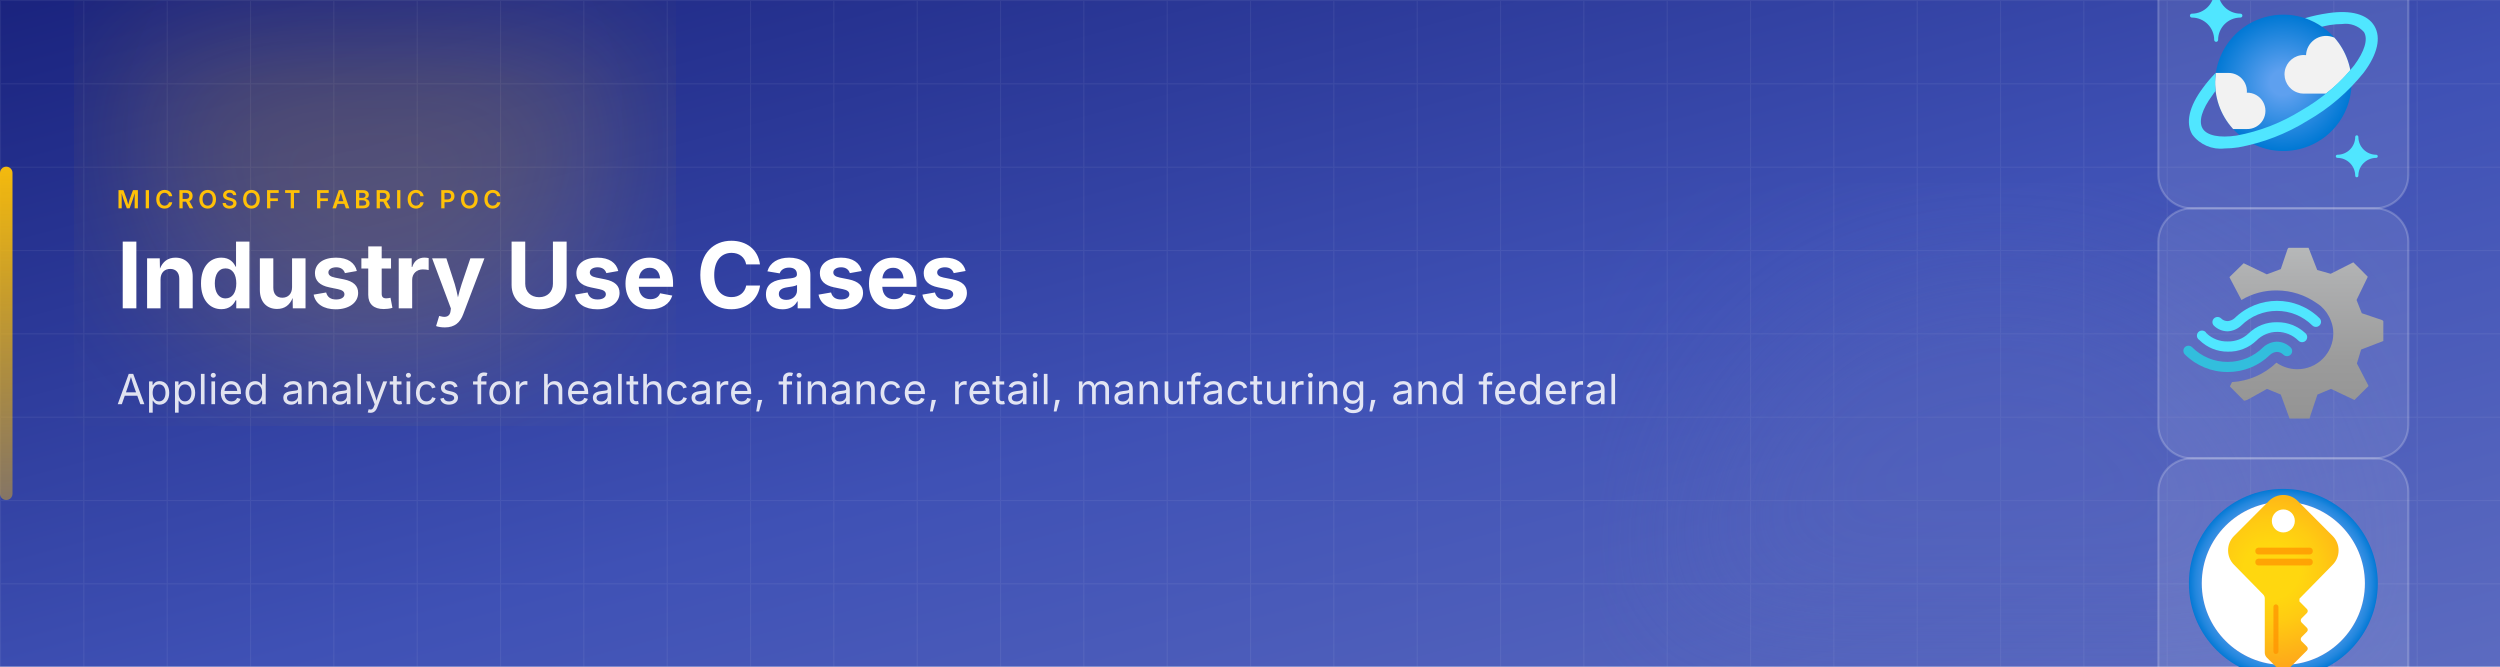
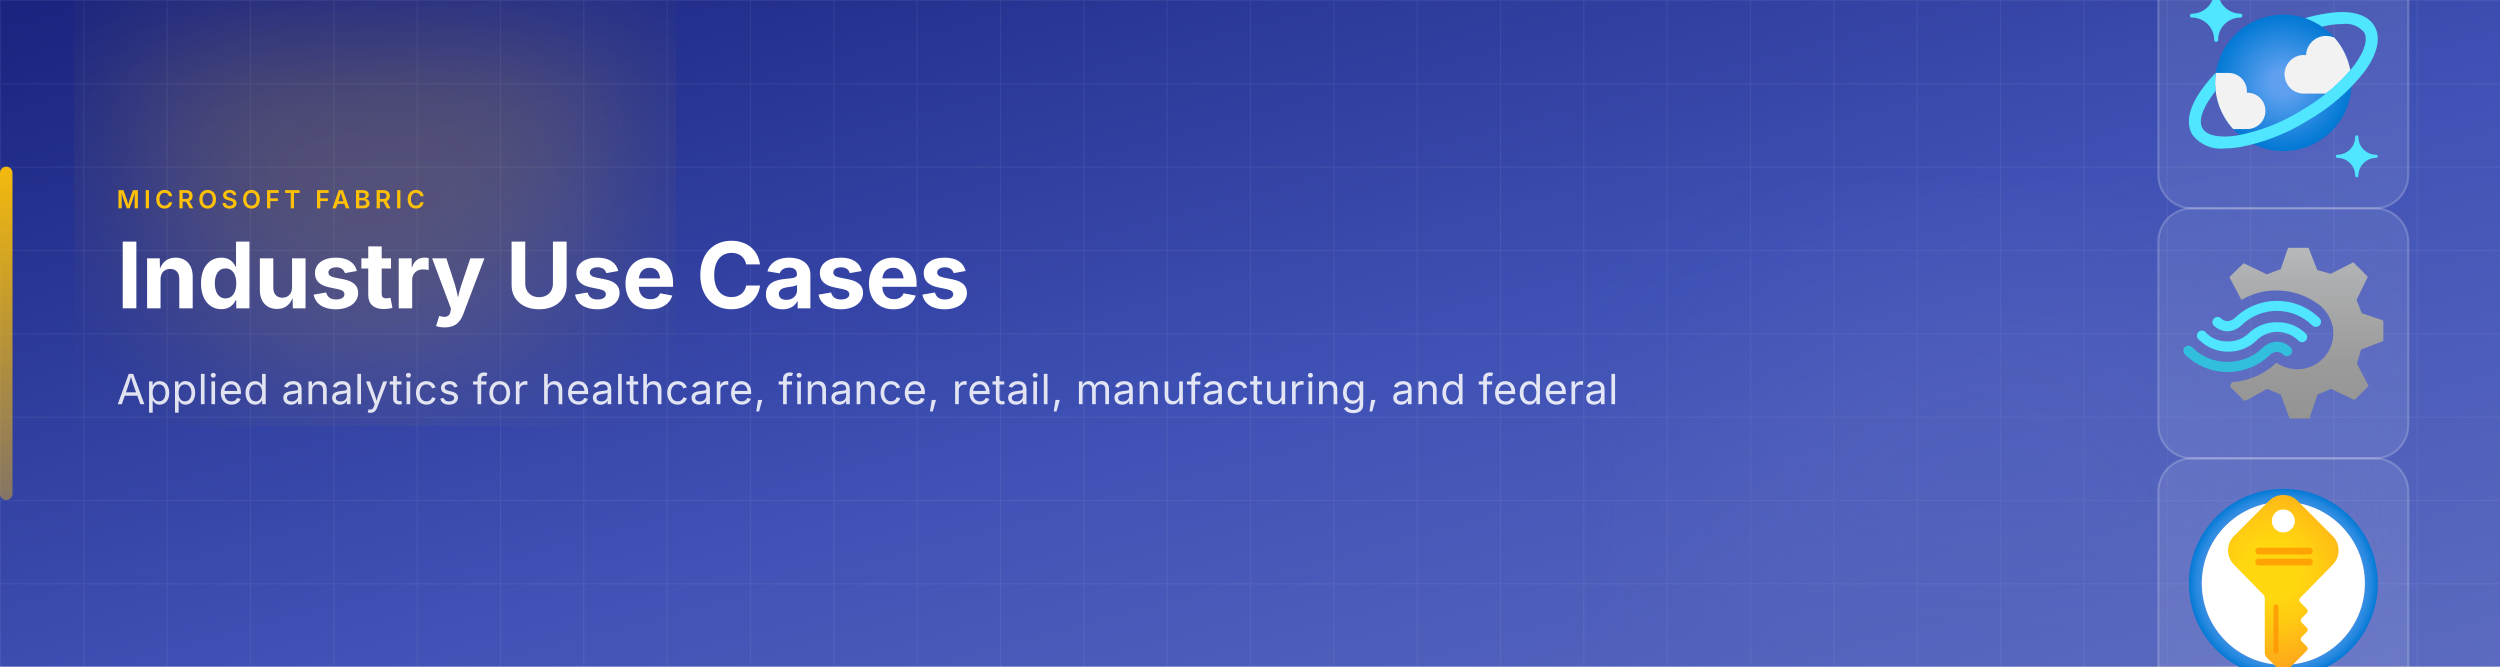
<svg xmlns="http://www.w3.org/2000/svg" viewBox="0 0 1200 320" width="1200" height="320" role="img" aria-label="Industry Use Cases">
  <defs>
    <linearGradient id="bg" x1="0" y1="0" x2="1" y2="1">
      <stop offset="0%" stop-color="#1A237E" />
      <stop offset="55%" stop-color="#3F51B5" />
      <stop offset="100%" stop-color="#5C6BC0" />
    </linearGradient>
    <linearGradient id="accent" x1="0" y1="0" x2="0" y2="1">
      <stop offset="0%" stop-color="#FFC107" stop-opacity="0.95" />
      <stop offset="100%" stop-color="#FFC107" stop-opacity="0.4" />
    </linearGradient>
    <pattern id="grid" width="40" height="40" patternUnits="userSpaceOnUse">
      <path d="M 40 0 L 0 0 0 40" fill="none" stroke="rgba(255,255,255,0.06)" stroke-width="1" />
    </pattern>
    <filter id="blur">
      <feGaussianBlur stdDeviation="40" />
    </filter>
  </defs>
  <rect width="1200" height="320" fill="url(#bg)" />
  <rect width="1200" height="320" fill="url(#grid)" />
  <circle cx="180" cy="60" r="120" fill="#FFC107" opacity="0.20" filter="url(#blur)" />
  <circle cx="960" cy="280" r="160" fill="#5C6BC0" opacity="0.30" filter="url(#blur)" />
  <rect x="0" y="80" width="6" height="160" fill="url(#accent)" rx="3" />
  <text x="56" y="148" font-family="Inter, system-ui, sans-serif" font-size="44" font-weight="700" fill="#FFFFFF" letter-spacing="-0.5">Industry Use Cases</text>
  <text x="56" y="194" font-family="Inter, system-ui, sans-serif" font-size="20" font-weight="400" fill="rgba(255,255,255,0.85)" letter-spacing="0.2">Applied analytics for healthcare, finance, retail, manufacturing, and federal</text>
-   <text x="56" y="100" font-family="Inter, system-ui, sans-serif" font-size="12" font-weight="600" fill="#FFC107" letter-spacing="2" text-transform="uppercase">MICROSOFT FABRIC POC</text>
+   <text x="56" y="100" font-family="Inter, system-ui, sans-serif" font-size="12" font-weight="600" fill="#FFC107" letter-spacing="2" text-transform="uppercase">MICROSOFT FABRIC</text>
  <g transform="translate(1048,-8)">
    <rect x="-12" y="-12" width="120" height="120" rx="16" ry="16" fill="rgba(255,255,255,0.10)" stroke="rgba(255,255,255,0.20)" stroke-width="1" />
    <svg x="0" y="0" width="96" height="96" viewBox="0 0 18 18" preserveAspectRatio="xMidYMid meet">
      <defs>
        <radialGradient id="b25d0836-964a-4c84-8c20-855f66e8345e" cx="-105.006" cy="-10.409" r="5.954" gradientTransform="translate(117.739 19.644) scale(1.036 1.027)" gradientUnits="userSpaceOnUse">
          <stop offset="0.183" stop-color="#5ea0ef" />
          <stop offset="1" stop-color="#0078d4" />
        </radialGradient>
        <clipPath id="b36c7f5d-2ef1-4760-8a25-eeb9661f4e47">
          <path d="M14.969,7.53A6.137,6.137,0,1,1,7.574,2.987,6.137,6.137,0,0,1,14.969,7.53Z" fill="none" />
        </clipPath>
      </defs>
      <path d="M2.954,5.266a.175.175,0,0,1-.176-.176h0A2.012,2.012,0,0,0,.769,3.081a.176.176,0,0,1-.176-.175h0a.176.176,0,0,1,.176-.176A2.012,2.012,0,0,0,2.778.72.175.175,0,0,1,2.954.544h0A.175.175,0,0,1,3.13.72h0A2.012,2.012,0,0,0,5.139,2.729a.175.175,0,0,1,.176.176h0a.175.175,0,0,1-.176.176h0A2.011,2.011,0,0,0,3.13,5.09.177.177,0,0,1,2.954,5.266Z" fill="#50e6ff" />
      <path d="M15.611,17.456a.141.141,0,0,1-.141-.141h0a1.609,1.609,0,0,0-1.607-1.607.141.141,0,0,1-.141-.14h0a.141.141,0,0,1,.141-.141h0a1.608,1.608,0,0,0,1.607-1.607.141.141,0,0,1,.141-.141h0a.141.141,0,0,1,.141.141h0a1.608,1.608,0,0,0,1.607,1.607.141.141,0,1,1,0,.282h0a1.609,1.609,0,0,0-1.607,1.607A.141.141,0,0,1,15.611,17.456Z" fill="#50e6ff" />
      <g>
        <path d="M14.969,7.53A6.137,6.137,0,1,1,7.574,2.987,6.137,6.137,0,0,1,14.969,7.53Z" fill="url(#b25d0836-964a-4c84-8c20-855f66e8345e)" />
        <g clip-path="url(#b36c7f5d-2ef1-4760-8a25-eeb9661f4e47)">
          <path d="M5.709,13.115A1.638,1.638,0,1,0,5.714,9.84,1.307,1.307,0,0,0,5.721,9.7,1.651,1.651,0,0,0,4.06,8.064H2.832a6.251,6.251,0,0,0,1.595,5.051Z" fill="#f2f2f2" />
          <path d="M15.045,7.815c0-.015,0-.03-.007-.044a5.978,5.978,0,0,0-1.406-2.88,1.825,1.825,0,0,0-.289-.09,1.806,1.806,0,0,0-2.3,1.663,2,2,0,0,0-.2-.013,1.737,1.737,0,0,0-.581,3.374,1.451,1.451,0,0,0,.541.1h2.03A13.453,13.453,0,0,0,15.045,7.815Z" fill="#f2f2f2" />
        </g>
      </g>
      <path d="M17.191,3.832c-.629-1.047-2.1-1.455-4.155-1.149a14.606,14.606,0,0,0-2.082.452,6.456,6.456,0,0,1,1.528.767c.241-.053.483-.116.715-.151A7.49,7.49,0,0,1,14.3,3.662a2.188,2.188,0,0,1,1.959.725h0c.383.638.06,1.729-.886,3a16.723,16.723,0,0,1-4.749,4.051A16.758,16.758,0,0,1,4.8,13.7c-1.564.234-2.682,0-3.065-.636s-.06-1.73.886-2.995c.117-.157.146-.234.279-.392a6.252,6.252,0,0,1,.026-1.63A11.552,11.552,0,0,0,1.756,9.419C.517,11.076.181,12.566.809,13.613a3.165,3.165,0,0,0,2.9,1.249,8.434,8.434,0,0,0,1.251-.1,17.855,17.855,0,0,0,6.219-2.4,17.808,17.808,0,0,0,5.061-4.332C17.483,6.369,17.819,4.88,17.191,3.832Z" fill="#50e6ff" />
    </svg>
  </g>
  <g transform="translate(1048,112)">
    <rect x="-12" y="-12" width="120" height="120" rx="16" ry="16" fill="rgba(255,255,255,0.10)" stroke="rgba(255,255,255,0.20)" stroke-width="1" />
    <svg x="0" y="0" width="96" height="96" viewBox="0 0 18 18" preserveAspectRatio="xMidYMid meet">
      <defs>
        <linearGradient id="bf1f93aa-5175-40a2-82a6-8b8653d30d7a" x1="11.08" y1="31.2" x2="11.08" y2="15.71" gradientTransform="translate(0 -14.32) scale(1 0.99)" gradientUnits="userSpaceOnUse">
          <stop offset="0" stop-color="#949494" />
          <stop offset="0.33" stop-color="#9b9b9b" />
          <stop offset="0.82" stop-color="#aeafb0" />
          <stop offset="1" stop-color="#b6b8b9" />
        </linearGradient>
      </defs>
      <g>
        <path d="M18,9.69V7.9l-.1-.09-1.84-.62L15.59,6l.91-1.88.1-.21L16,3.3l-.7-.69-.24.12-1.8.91L12.05,3.3l-.78-2H9.48l-.09.09L8.77,3.22l-1.26.47-2.08-1L4.15,3.94l.12.24L5.23,6a6,6,0,0,1,3.2-.86A6.26,6.26,0,0,1,12,6.28a3.32,3.32,0,0,1,.36.26l0,0a3.25,3.25,0,0,1,.93,1.35h0A3,3,0,0,1,13.5,9a3.23,3.23,0,0,1-3.25,3.23,3.27,3.27,0,0,1-1.87-.59,6.31,6.31,0,0,1-4,1.75l-.19.39,1.28,1.29L5.73,15,7.53,14l1.24.51.79,2.16h1.8l.07-.25.64-1.91L13.29,14l2.11,1,1.27-1.26-.12-.24-.93-1.79L16,10.46Z" fill="url(#bf1f93aa-5175-40a2-82a6-8b8653d30d7a)" />
        <path d="M4,10.65H4A3.6,3.6,0,0,1,1.44,9.6.46.46,0,1,1,2.09,9,2.65,2.65,0,0,0,4,9.73H4A2.62,2.62,0,0,0,5.88,9a3.55,3.55,0,0,1,2.55-1A3.64,3.64,0,0,1,11,9a.46.46,0,1,1-.65.65,2.69,2.69,0,0,0-1.89-.78h0a2.61,2.61,0,0,0-1.88.78A3.61,3.61,0,0,1,4,10.65Z" fill="#50e6ff" />
        <path d="M4,8.82H4A1.79,1.79,0,0,1,2.74,8.3a.46.46,0,0,1,.65-.65A.84.84,0,0,0,4,7.9H4a1.08,1.08,0,0,0,.6-.25,5.46,5.46,0,0,1,7.67,0,.46.46,0,0,1-.65.65,4.55,4.55,0,0,0-6.41,0A1.94,1.94,0,0,1,4,8.82Z" fill="#50e6ff" />
        <path d="M4,12.48A5.41,5.41,0,0,1,.13,10.89a.47.47,0,0,1,0-.64.47.47,0,0,1,.66,0A4.47,4.47,0,0,0,4,11.57,4.5,4.5,0,0,0,7.2,10.24a1.94,1.94,0,0,1,1.21-.49,1.83,1.83,0,0,1,1.25.52.46.46,0,0,1,0,.65.47.47,0,0,1-.66,0,.83.83,0,0,0-.59-.25h0a1,1,0,0,0-.6.26A5.41,5.41,0,0,1,4,12.48Z" fill="#32bedd" />
      </g>
    </svg>
  </g>
  <g transform="translate(1048,232)">
    <rect x="-12" y="-12" width="120" height="120" rx="16" ry="16" fill="rgba(255,255,255,0.10)" stroke="rgba(255,255,255,0.20)" stroke-width="1" />
    <svg x="0" y="0" width="96" height="96" viewBox="0 0 18 18" preserveAspectRatio="xMidYMid meet">
      <defs>
        <radialGradient id="fb114c93-7c16-4540-899a-0796041629e6" cx="9" cy="9" r="8.5" gradientUnits="userSpaceOnUse">
          <stop offset="0.18" stop-color="#5ea0ef" />
          <stop offset="0.56" stop-color="#5c9fee" />
          <stop offset="0.69" stop-color="#559ced" />
          <stop offset="0.78" stop-color="#4a97e9" />
          <stop offset="0.86" stop-color="#3990e4" />
          <stop offset="0.93" stop-color="#2387de" />
          <stop offset="0.99" stop-color="#087bd6" />
          <stop offset="1" stop-color="#0078d4" />
        </radialGradient>
        <radialGradient id="ec478bd3-5b38-4e7f-b661-11f355578bff" cx="38.95" cy="182.07" r="9.88" gradientTransform="translate(-28.71 -163.24) scale(0.94 0.94)" gradientUnits="userSpaceOnUse">
          <stop offset="0.27" stop-color="#ffd70f" />
          <stop offset="0.49" stop-color="#ffcb12" />
          <stop offset="0.88" stop-color="#feac19" />
          <stop offset="1" stop-color="#fea11b" />
        </radialGradient>
      </defs>
      <path id="aacf8311-a317-400f-b613-74bd00da5ce3" d="M9,.5A8.5,8.5,0,1,0,17.5,9,8.51,8.51,0,0,0,9,.5ZM9,16.34A7.34,7.34,0,1,1,16.34,9,7.34,7.34,0,0,1,9,16.34Z" fill="url(#fb114c93-7c16-4540-899a-0796041629e6)" />
      <circle cx="9" cy="9" r="7.34" fill="#fff" />
      <g>
        <path id="bd983c41-db73-40ec-a4f4-da1213fc9924" d="M13.44,7.33a1.84,1.84,0,0,0,0-2.59h0L10.29,1.58a1.83,1.83,0,0,0-2.58,0h0L4.56,4.74a1.84,1.84,0,0,0,0,2.59L7.18,10a.51.51,0,0,1,.15.36v4.88a.63.63,0,0,0,.18.44l1.2,1.2a.41.41,0,0,0,.58,0l1.16-1.16h0l.68-.68a.25.25,0,0,0,0-.34l-.49-.49a.27.27,0,0,1,0-.37l.49-.49a.25.25,0,0,0,0-.34l-.49-.49a.27.27,0,0,1,0-.37l.49-.49a.25.25,0,0,0,0-.34l-.68-.69v-.25ZM9,2.35A1,1,0,0,1,9,4.42,1,1,0,1,1,9,2.35Z" fill="url(#ec478bd3-5b38-4e7f-b661-11f355578bff)" />
        <path id="ad2e7e44-9bfd-4775-8bf4-8ef26a544921" d="M8.18,15.3h0a.23.23,0,0,0,.38-.17v-4a.24.24,0,0,0-.11-.2h0a.22.22,0,0,0-.34.2v4A.28.28,0,0,0,8.18,15.3Z" fill="#ff9300" opacity="0.75" />
        <rect id="a996fbff-3936-4b24-b407-369336c143ba" x="6.48" y="5.79" width="5.17" height="0.61" rx="0.28" fill="#ff9300" opacity="0.75" />
        <rect id="bb12d31c-3352-4a18-87dd-a169a4a8721d" x="6.48" y="6.78" width="5.17" height="0.61" rx="0.28" fill="#ff9300" opacity="0.75" />
      </g>
    </svg>
  </g>
</svg>
